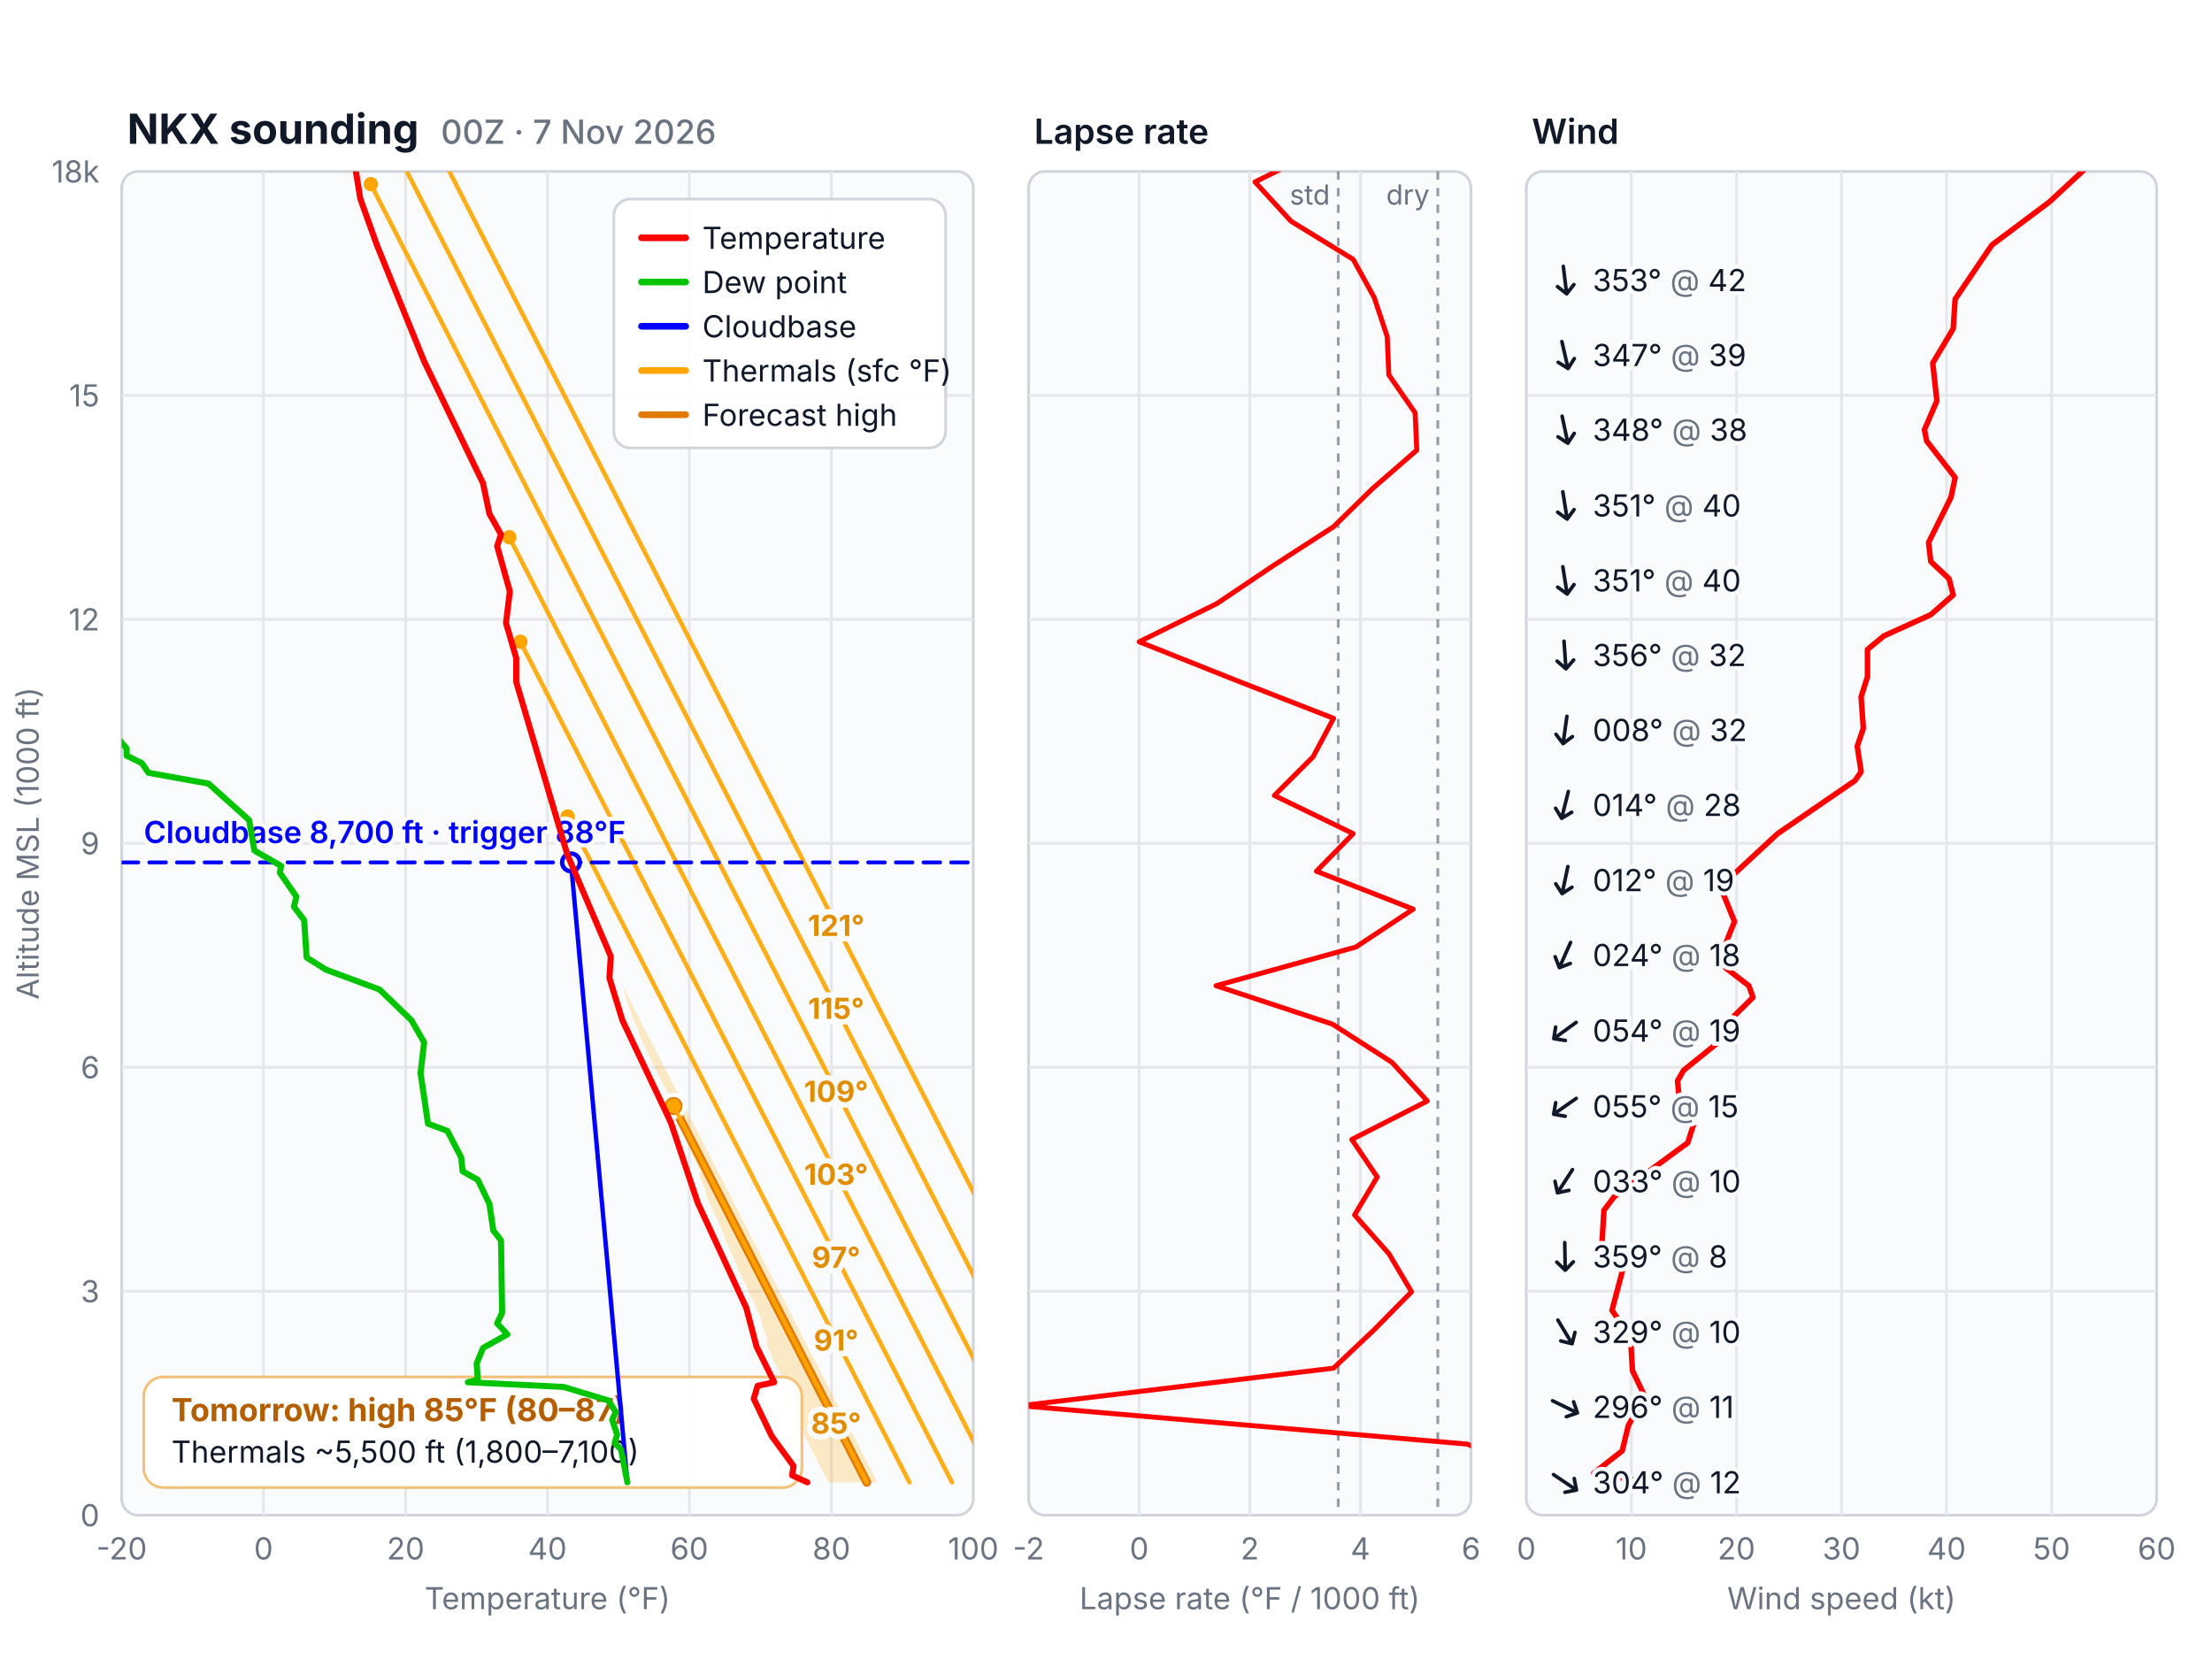
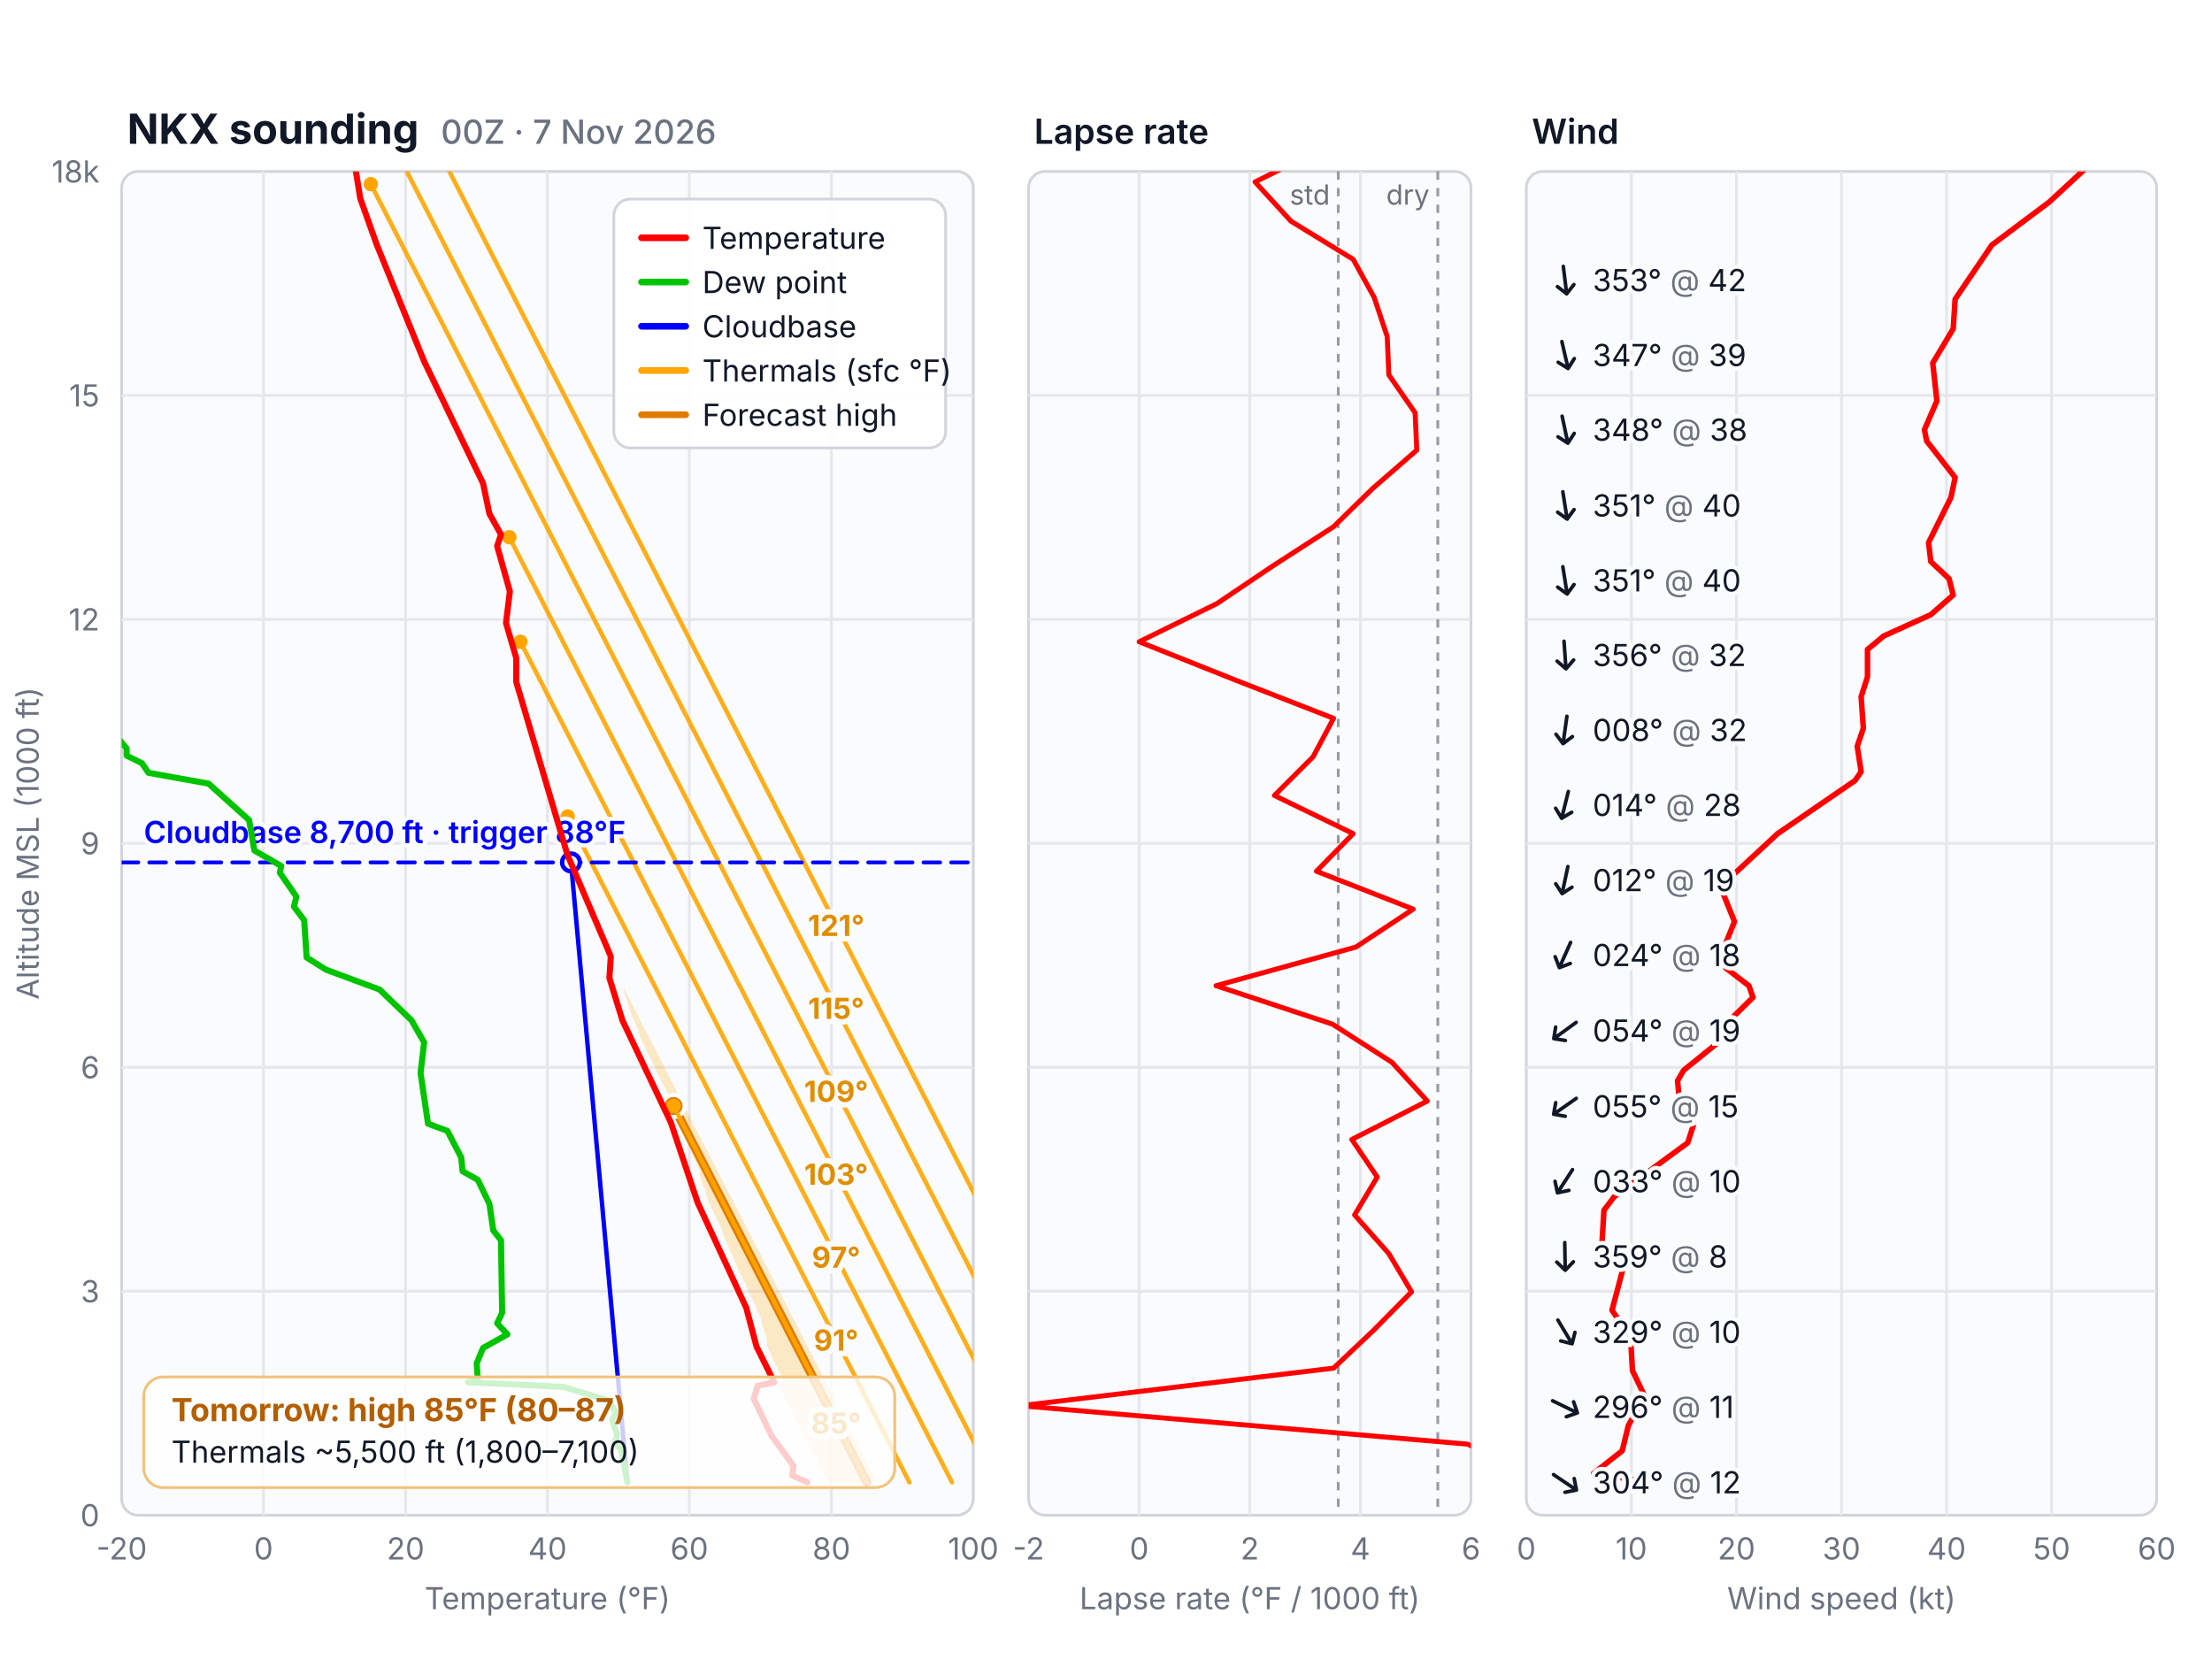
<svg xmlns="http://www.w3.org/2000/svg" viewBox="0 0 800 600" font-family="Inter, -apple-system, 'Segoe UI', Roboto, Helvetica, Arial, sans-serif" font-size="11" fill="#6b7280">
  <rect width="800" height="600" fill="#fff" />
  <defs>
    <clipPath id="c0">
      <rect x="44" y="62" width="308" height="486" rx="6" />
    </clipPath>
    <clipPath id="c1">
      <rect x="372" y="62" width="160" height="486" rx="6" />
    </clipPath>
    <clipPath id="c2">
      <rect x="552" y="62" width="228" height="486" rx="6" />
    </clipPath>
  </defs>
  <rect x="44" y="62" width="308" height="486" rx="6" fill="#fafbfc" stroke="#d1d5db" />
  <path d="M44 467.0H352" stroke="#e5e7eb" />
  <path d="M44 386.0H352" stroke="#e5e7eb" />
  <path d="M44 305.0H352" stroke="#e5e7eb" />
  <path d="M44 224.0H352" stroke="#e5e7eb" />
  <path d="M44 143.0H352" stroke="#e5e7eb" />
  <path d="M95.3 62V548" stroke="#e5e7eb" />
  <path d="M146.7 62V548" stroke="#e5e7eb" />
  <path d="M198.0 62V548" stroke="#e5e7eb" />
  <path d="M249.3 62V548" stroke="#e5e7eb" />
  <path d="M300.7 62V548" stroke="#e5e7eb" />
  <text x="44.0" y="564" text-anchor="middle">-20</text>
  <text x="95.3" y="564" text-anchor="middle">0</text>
  <text x="146.7" y="564" text-anchor="middle">20</text>
  <text x="198.0" y="564" text-anchor="middle">40</text>
  <text x="249.3" y="564" text-anchor="middle">60</text>
  <text x="300.7" y="564" text-anchor="middle">80</text>
  <text x="352.0" y="564" text-anchor="middle">100</text>
  <text x="36" y="552.0" text-anchor="end">0</text>
  <text x="36" y="471.0" text-anchor="end">3</text>
  <text x="36" y="390.0" text-anchor="end">6</text>
  <text x="36" y="309.0" text-anchor="end">9</text>
  <text x="36" y="228.0" text-anchor="end">12</text>
  <text x="36" y="147.0" text-anchor="end">15</text>
  <text x="36" y="66.0" text-anchor="end">18k</text>
  <text x="198.0" y="582" text-anchor="middle" font-size="11">Temperature (°F)</text>
  <text x="46" y="52" font-size="12.5" font-weight="600" fill="#111827" />
  <rect x="372" y="62" width="160" height="486" rx="6" fill="#fafbfc" stroke="#d1d5db" />
  <path d="M372 467.0H532" stroke="#e5e7eb" />
  <path d="M372 386.0H532" stroke="#e5e7eb" />
  <path d="M372 305.0H532" stroke="#e5e7eb" />
  <path d="M372 224.0H532" stroke="#e5e7eb" />
  <path d="M372 143.0H532" stroke="#e5e7eb" />
  <path d="M412.0 62V548" stroke="#e5e7eb" />
  <path d="M452.0 62V548" stroke="#e5e7eb" />
  <path d="M492.0 62V548" stroke="#e5e7eb" />
  <text x="372.0" y="564" text-anchor="middle">-2</text>
  <text x="412.0" y="564" text-anchor="middle">0</text>
  <text x="452.0" y="564" text-anchor="middle">2</text>
  <text x="492.0" y="564" text-anchor="middle">4</text>
  <text x="532.0" y="564" text-anchor="middle">6</text>
  <text x="452.0" y="582" text-anchor="middle" font-size="11">Lapse rate (°F / 1000 ft)</text>
  <text x="374" y="52" font-size="12.5" font-weight="600" fill="#111827">Lapse rate</text>
  <rect x="552" y="62" width="228" height="486" rx="6" fill="#fafbfc" stroke="#d1d5db" />
  <path d="M552 467.0H780" stroke="#e5e7eb" />
  <path d="M552 386.0H780" stroke="#e5e7eb" />
  <path d="M552 305.0H780" stroke="#e5e7eb" />
  <path d="M552 224.0H780" stroke="#e5e7eb" />
  <path d="M552 143.0H780" stroke="#e5e7eb" />
  <path d="M590.0 62V548" stroke="#e5e7eb" />
  <path d="M628.0 62V548" stroke="#e5e7eb" />
  <path d="M666.0 62V548" stroke="#e5e7eb" />
  <path d="M704.0 62V548" stroke="#e5e7eb" />
  <path d="M742.0 62V548" stroke="#e5e7eb" />
  <text x="552.0" y="564" text-anchor="middle">0</text>
  <text x="590.0" y="564" text-anchor="middle">10</text>
  <text x="628.0" y="564" text-anchor="middle">20</text>
  <text x="666.0" y="564" text-anchor="middle">30</text>
  <text x="704.0" y="564" text-anchor="middle">40</text>
  <text x="742.0" y="564" text-anchor="middle">50</text>
  <text x="780.0" y="564" text-anchor="middle">60</text>
  <text x="666.0" y="582" text-anchor="middle" font-size="11">Wind speed (kt)</text>
  <text x="554" y="52" font-size="12.5" font-weight="600" fill="#111827">Wind</text>
  <text x="46" y="52" font-size="15" font-weight="700" fill="#111827">NKX sounding<tspan dx="8" font-size="12" font-weight="500" fill="#6b7280">00Z · 7 Nov 2026</tspan>
  </text>
  <text x="14" y="305.0" transform="rotate(-90 14 305.0)" text-anchor="middle">Altitude MSL (1000 ft)</text>
  <polygon clip-path="url(#c0)" points="317.3,536.1 225.6,357.4 225.7,358.7 226.1,360.1 226.6,361.4 227.1,362.8 227.5,364.1 228.0,365.5 228.4,366.8 228.9,368.2 229.5,369.5 230.2,370.9 230.8,372.2 231.1,373.6 231.4,374.9 232.1,376.3 232.7,377.6 233.5,379.0 233.9,380.3 234.6,381.7 235.4,383.0 236.0,384.4 236.7,385.7 237.2,387.1 238.0,388.4 238.6,389.8 239.3,391.1 240.0,392.5 240.8,393.8 241.3,395.2 241.8,396.5 242.5,397.9 243.3,399.2 243.8,400.6 244.3,401.9 245.1,403.3 245.5,404.6 246.5,406.0 246.5,407.3 246.6,408.7 247.4,410.0 247.7,411.4 248.3,412.7 248.8,414.1 249.7,415.4 250.1,416.8 250.6,418.1 251.3,419.5 252.0,420.8 252.5,422.2 253.3,423.5 252.9,424.9 253.4,426.2 253.9,427.6 254.3,428.9 255.2,430.3 255.2,431.6 255.7,433.0 256.2,434.3 256.9,435.7 257.5,437.0 258.1,438.4 258.8,439.7 259.4,441.1 260.0,442.4 260.7,443.8 261.2,445.1 261.7,446.5 262.2,447.8 262.7,449.2 263.3,450.5 264.0,451.9 264.5,453.2 265.1,454.6 265.7,455.9 266.3,457.3 266.8,458.6 267.4,460.0 268.2,461.3 268.6,462.7 269.6,464.0 270.0,465.4 270.5,466.7 271.2,468.1 271.9,469.4 272.5,470.8 273.3,472.1 273.7,473.5 274.2,474.8 275.0,476.2 275.3,477.5 275.6,478.9 276.0,480.2 276.5,481.6 277.0,482.9 277.4,484.3 277.4,485.6 277.4,487.0 278.2,488.3 278.8,489.7 279.3,491.0 279.9,492.4 280.6,493.7 281.4,495.1 282.0,496.4 282.8,497.8 283.4,499.1 281.3,500.5 299.6,536.1" fill="#ffa500" fill-opacity="0.22" stroke="none" />
  <polyline clip-path="url(#c0)" fill="none" stroke="#e07b00" stroke-width="3.2" stroke-linejoin="round" stroke-linecap="round" points="313.5,536.1 243.6,400.0" />
  <circle cx="243.6" cy="400.0" r="4" fill="#e07b00" stroke="#fff" stroke-width="1.5" />
-   <rect x="52" y="498" width="238" height="40" rx="7" fill="#fff" fill-opacity="0.95" stroke="#f3c27a" />
-   <text x="62" y="514" font-size="11.5" font-weight="700" fill="#b35f00">Tomorrow: high 85°F (80–87)</text>
-   <text x="62" y="529" font-size="11" fill="#111827">Thermals ~5,500 ft (1,800–7,100)</text>
  <polyline clip-path="url(#c0)" fill="none" stroke="#ffa500" stroke-width="1.6" stroke-linejoin="round" stroke-linecap="round" opacity="0.9" points="313.5,536.1 243.6,400.0" />
  <circle cx="243.6" cy="400.0" r="2.6" fill="#ffa500" />
  <polyline clip-path="url(#c0)" fill="none" stroke="#ffa500" stroke-width="1.6" stroke-linejoin="round" stroke-linecap="round" opacity="0.9" points="328.9,536.1 205.3,295.3" />
  <circle cx="205.3" cy="295.3" r="2.6" fill="#ffa500" />
  <polyline clip-path="url(#c0)" fill="none" stroke="#ffa500" stroke-width="1.6" stroke-linejoin="round" stroke-linecap="round" opacity="0.9" points="344.3,536.1 188.2,232.1" />
  <circle cx="188.2" cy="232.1" r="2.6" fill="#ffa500" />
  <polyline clip-path="url(#c0)" fill="none" stroke="#ffa500" stroke-width="1.6" stroke-linejoin="round" stroke-linecap="round" opacity="0.9" points="359.7,536.1 184.2,194.3" />
  <circle cx="184.2" cy="194.3" r="2.6" fill="#ffa500" />
  <polyline clip-path="url(#c0)" fill="none" stroke="#ffa500" stroke-width="1.6" stroke-linejoin="round" stroke-linecap="round" opacity="0.9" points="375.1,536.1 134.1,66.6" />
  <circle cx="134.1" cy="66.6" r="2.6" fill="#ffa500" />
  <polyline clip-path="url(#c0)" fill="none" stroke="#ffa500" stroke-width="1.6" stroke-linejoin="round" stroke-linecap="round" opacity="0.9" points="390.5,536.1 119.4,8.0" />
  <polyline clip-path="url(#c0)" fill="none" stroke="#ffa500" stroke-width="1.6" stroke-linejoin="round" stroke-linecap="round" opacity="0.9" points="405.9,536.1 134.8,8.0" />
  <text x="302.4" y="518.5" text-anchor="middle" font-size="10.5" font-weight="700" fill="#e08e00" stroke="#fafbfc" stroke-width="4" paint-order="stroke">85°</text>
  <text x="302.4" y="488.5" text-anchor="middle" font-size="10.5" font-weight="700" fill="#e08e00" stroke="#fafbfc" stroke-width="4" paint-order="stroke">91°</text>
  <text x="302.4" y="458.5" text-anchor="middle" font-size="10.5" font-weight="700" fill="#e08e00" stroke="#fafbfc" stroke-width="4" paint-order="stroke">97°</text>
  <text x="302.4" y="428.5" text-anchor="middle" font-size="10.5" font-weight="700" fill="#e08e00" stroke="#fafbfc" stroke-width="4" paint-order="stroke">103°</text>
  <text x="302.4" y="398.5" text-anchor="middle" font-size="10.5" font-weight="700" fill="#e08e00" stroke="#fafbfc" stroke-width="4" paint-order="stroke">109°</text>
  <text x="302.4" y="368.5" text-anchor="middle" font-size="10.5" font-weight="700" fill="#e08e00" stroke="#fafbfc" stroke-width="4" paint-order="stroke">115°</text>
  <text x="302.4" y="338.5" text-anchor="middle" font-size="10.5" font-weight="700" fill="#e08e00" stroke="#fafbfc" stroke-width="4" paint-order="stroke">121°</text>
  <polyline clip-path="url(#c0)" fill="none" stroke="#0000ff" stroke-width="1.6" stroke-linejoin="round" stroke-linecap="round" points="226.9,536.1 206.5,311.9" />
  <polyline clip-path="url(#c0)" fill="none" stroke="#0000ff" stroke-width="1.4" stroke-linejoin="round" stroke-linecap="round" stroke-dasharray="6 4" points="44.0,311.9 352.0,311.9" />
  <text x="52" y="304.9" font-size="11" font-weight="600" fill="#0000ff" stroke="#fafbfc" stroke-width="3" paint-order="stroke">Cloudbase 8,700 ft · trigger 88°F</text>
  <circle cx="206.5" cy="311.9" r="3.2" fill="#fff" stroke="#0000ff" stroke-width="1.6" />
  <polyline clip-path="url(#c0)" fill="none" stroke="#00c400" stroke-width="2.2" stroke-linejoin="round" stroke-linecap="round" points="226.9,536.1 224.6,524.2 222.3,521.9 223.2,518.9 221.4,513.5 222.7,510.7 220.0,506.5 203.8,501.6 169.2,499.9 172.8,499.0 172.4,493.1 174.7,487.5 183.5,482.6 179.8,478.6 181.6,474.8 181.2,448.6 178.4,445.0 177.0,435.4 172.8,426.7 167.3,423.6 166.8,418.6 161.8,409.0 154.8,406.4 152.1,388.1 153.4,377.0 148.8,369.0 137.3,357.9 117.9,350.7 110.9,346.3 110.0,332.8 106.3,327.9 107.2,324.3 101.2,315.6 101.7,313.2 92.0,307.6 90.1,296.6 75.4,283.4 53.7,279.5 51.3,276.0 45.8,273.3 45.8,270.7 25.9,247.3 10.2,239.6 2.4,230.0 -25.8,221.7 -53.1,217.3 -30.0,212.8 -25.8,209.3 -15.6,206.4 -18.0,204.9 -17.0,197.5 -27.7,193.9 -27.7,188.6 -31.8,184.0 -24.4,177.2 -5.5,174.8 -12.4,164.6 -5.9,161.7 -6.9,159.9 -3.2,154.1 -5.9,150.3 1.4,147.2 0.1,144.1 2.8,142.4 0.5,139.2 1.0,136.6 7.9,127.2 9.8,123.2 7.9,120.7 9.8,119.4 7.0,117.5 7.9,111.6 6.1,110.0 6.1,103.0 -2.3,91.4 -1.3,89.7 -9.2,84.2 -11.0,69.8 -6.9,68.0 -7.8,62.9 -18.9,58.0 13.0,49.5 7.5,41.3 18.5,37.5 19.0,35.4" />
  <polyline clip-path="url(#c0)" fill="none" stroke="#ff0000" stroke-width="2.2" stroke-linejoin="round" stroke-linecap="round" points="292.0,536.1 286.5,533.6 287.0,530.2 279.1,519.4 272.6,505.9 274.0,501.2 280.0,499.9 273.6,487.0 269.9,473.0 252.3,434.9 242.6,405.9 225.1,369.0 220.4,353.7 220.9,345.9 205.2,309.1 186.7,246.6 186.7,238.0 183.0,225.3 184.4,213.9 179.8,197.5 181.2,193.3 177.0,185.8 174.7,174.8 153.4,130.7 136.3,88.6 130.3,71.8 127.1,51.9 121.1,35.4" />
  <rect x="222" y="72" width="120" height="90" rx="6" fill="#fff" fill-opacity="0.92" stroke="#d1d5db" />
  <path d="M232 86h16" stroke="#ff0000" stroke-width="2.4" stroke-linecap="round" />
  <text x="254" y="90" fill="#111827">Temperature</text>
  <path d="M232 102h16" stroke="#00c400" stroke-width="2.4" stroke-linecap="round" />
  <text x="254" y="106" fill="#111827">Dew point</text>
  <path d="M232 118h16" stroke="#0000ff" stroke-width="2.4" stroke-linecap="round" />
  <text x="254" y="122" fill="#111827">Cloudbase</text>
  <path d="M232 134h16" stroke="#ffa500" stroke-width="2.4" stroke-linecap="round" />
  <text x="254" y="138" fill="#111827">Thermals (sfc °F)</text>
  <path d="M232 150h16" stroke="#e07b00" stroke-width="2.4" stroke-linecap="round" />
  <text x="254" y="154" fill="#111827">Forecast high</text>
+   <rect x="52" y="498" width="271.6" height="40" rx="7" fill="#fff" fill-opacity="0.8" stroke="#f3c27a" />
+   <text x="62" y="514" font-size="11.5" font-weight="700" fill="#b35f00">Tomorrow: high 85°F (80–87)</text>
+   <text x="62" y="529" font-size="11" fill="#111827">Thermals ~5,500 ft (1,800–7,100)</text>
  <path d="M520.0 62V548" stroke="#6b7280" stroke-width="1" stroke-dasharray="3 3" opacity="0.7" />
  <text x="517.0" y="74" text-anchor="end" font-size="10">dry</text>
  <path d="M484.0 62V548" stroke="#6b7280" stroke-width="1" stroke-dasharray="3 3" opacity="0.7" />
  <text x="481.0" y="74" text-anchor="end" font-size="10">std</text>
  <polyline clip-path="url(#c1)" fill="none" stroke="#ff0000" stroke-width="1.8" stroke-linejoin="round" stroke-linecap="round" points="559.7,536.1 530.8,522.3 369.2,508.4 482.3,494.8 497.0,480.9 510.5,467.2 502.3,453.4 489.9,439.4 498.1,425.7 488.9,412.1 516.2,398.2 503.4,384.2 481.9,370.4 439.8,356.5 490.4,342.5 511.1,328.8 476.1,315.1 489.4,301.5 460.9,287.7 474.9,273.7 482.3,259.8 446.9,246.0 412.0,232.1 440.1,218.3 460.6,204.5 482.3,190.5 496.4,176.7 512.4,162.8 511.8,149.3 502.3,135.6 501.7,121.7 497.0,107.6 489.4,93.8 466.9,80.0 453.9,65.8 481.9,51.9 503.4,38.0" />
  <polyline clip-path="url(#c2)" fill="none" stroke="#ff0000" stroke-width="2" stroke-linejoin="round" stroke-linecap="round" points="596.3,536.1 576.4,532.8 586.7,524.7 588.9,515.6 594.8,504.9 590.4,495.7 589.7,483.5 583.0,473.9 586.7,459.9 579.3,450.8 580.1,437.7 583.8,432.8 610.4,413.3 612.6,406.4 607.4,398.2 606.7,390.9 608.9,387.1 621.4,377.0 626.6,368.0 634.0,360.7 632.5,356.5 621.4,348.0 627.3,333.3 622.2,320.7 642.9,301.5 670.9,282.3 673.1,279.1 671.7,269.9 673.9,263.4 673.1,252.0 675.4,244.8 675.4,234.9 681.3,230.0 698.3,222.3 706.4,215.2 704.9,209.3 698.3,203.1 697.5,196.2 705.6,179.9 707.1,172.7 696.8,159.5 696.0,155.4 700.5,145.0 699.0,131.3 706.4,118.9 707.1,108.2 720.4,88.6 741.1,73.1 772.1,44.4 774.3,35.4" />
  <g transform="translate(566 536.1) rotate(124)">
    <path d="M0 5V-5M-3 -2L0 -5L3 -2" fill="none" stroke="#111827" stroke-width="1.3" stroke-linecap="round" stroke-linejoin="round" />
  </g>
  <text x="576" y="540.1" fill="#111827" stroke="#fafbfc" stroke-width="3" paint-order="stroke">304° <tspan fill="#6b7280">@</tspan> 12</text>
  <g transform="translate(566 508.8) rotate(116)">
    <path d="M0 5V-5M-3 -2L0 -5L3 -2" fill="none" stroke="#111827" stroke-width="1.3" stroke-linecap="round" stroke-linejoin="round" />
  </g>
  <text x="576" y="512.8" fill="#111827" stroke="#fafbfc" stroke-width="3" paint-order="stroke">296° <tspan fill="#6b7280">@</tspan> 11</text>
  <g transform="translate(566 481.7) rotate(149)">
    <path d="M0 5V-5M-3 -2L0 -5L3 -2" fill="none" stroke="#111827" stroke-width="1.3" stroke-linecap="round" stroke-linejoin="round" />
  </g>
  <text x="576" y="485.7" fill="#111827" stroke="#fafbfc" stroke-width="3" paint-order="stroke">329° <tspan fill="#6b7280">@</tspan> 10</text>
  <g transform="translate(566 454.4) rotate(179)">
    <path d="M0 5V-5M-3 -2L0 -5L3 -2" fill="none" stroke="#111827" stroke-width="1.3" stroke-linecap="round" stroke-linejoin="round" />
  </g>
  <text x="576" y="458.4" fill="#111827" stroke="#fafbfc" stroke-width="3" paint-order="stroke">359° <tspan fill="#6b7280">@</tspan> 8</text>
  <g transform="translate(566 427.2) rotate(213)">
    <path d="M0 5V-5M-3 -2L0 -5L3 -2" fill="none" stroke="#111827" stroke-width="1.3" stroke-linecap="round" stroke-linejoin="round" />
  </g>
  <text x="576" y="431.2" fill="#111827" stroke="#fafbfc" stroke-width="3" paint-order="stroke">033° <tspan fill="#6b7280">@</tspan> 10</text>
  <g transform="translate(566 400.1) rotate(235)">
    <path d="M0 5V-5M-3 -2L0 -5L3 -2" fill="none" stroke="#111827" stroke-width="1.3" stroke-linecap="round" stroke-linejoin="round" />
  </g>
  <text x="576" y="404.1" fill="#111827" stroke="#fafbfc" stroke-width="3" paint-order="stroke">055° <tspan fill="#6b7280">@</tspan> 15</text>
  <g transform="translate(566 372.7) rotate(234)">
    <path d="M0 5V-5M-3 -2L0 -5L3 -2" fill="none" stroke="#111827" stroke-width="1.3" stroke-linecap="round" stroke-linejoin="round" />
  </g>
  <text x="576" y="376.7" fill="#111827" stroke="#fafbfc" stroke-width="3" paint-order="stroke">054° <tspan fill="#6b7280">@</tspan> 19</text>
  <g transform="translate(566 345.4) rotate(204)">
    <path d="M0 5V-5M-3 -2L0 -5L3 -2" fill="none" stroke="#111827" stroke-width="1.3" stroke-linecap="round" stroke-linejoin="round" />
  </g>
  <text x="576" y="349.4" fill="#111827" stroke="#fafbfc" stroke-width="3" paint-order="stroke">024° <tspan fill="#6b7280">@</tspan> 18</text>
  <g transform="translate(566 318.3) rotate(192)">
    <path d="M0 5V-5M-3 -2L0 -5L3 -2" fill="none" stroke="#111827" stroke-width="1.3" stroke-linecap="round" stroke-linejoin="round" />
  </g>
  <text x="576" y="322.3" fill="#111827" stroke="#fafbfc" stroke-width="3" paint-order="stroke">012° <tspan fill="#6b7280">@</tspan> 19</text>
  <g transform="translate(566 291.1) rotate(194)">
    <path d="M0 5V-5M-3 -2L0 -5L3 -2" fill="none" stroke="#111827" stroke-width="1.3" stroke-linecap="round" stroke-linejoin="round" />
  </g>
  <text x="576" y="295.1" fill="#111827" stroke="#fafbfc" stroke-width="3" paint-order="stroke">014° <tspan fill="#6b7280">@</tspan> 28</text>
  <g transform="translate(566 264.0) rotate(188)">
    <path d="M0 5V-5M-3 -2L0 -5L3 -2" fill="none" stroke="#111827" stroke-width="1.3" stroke-linecap="round" stroke-linejoin="round" />
  </g>
  <text x="576" y="268.0" fill="#111827" stroke="#fafbfc" stroke-width="3" paint-order="stroke">008° <tspan fill="#6b7280">@</tspan> 32</text>
  <g transform="translate(566 236.9) rotate(176)">
    <path d="M0 5V-5M-3 -2L0 -5L3 -2" fill="none" stroke="#111827" stroke-width="1.3" stroke-linecap="round" stroke-linejoin="round" />
  </g>
  <text x="576" y="240.9" fill="#111827" stroke="#fafbfc" stroke-width="3" paint-order="stroke">356° <tspan fill="#6b7280">@</tspan> 32</text>
  <g transform="translate(566 209.9) rotate(171)">
    <path d="M0 5V-5M-3 -2L0 -5L3 -2" fill="none" stroke="#111827" stroke-width="1.3" stroke-linecap="round" stroke-linejoin="round" />
  </g>
  <text x="576" y="213.9" fill="#111827" stroke="#fafbfc" stroke-width="3" paint-order="stroke">351° <tspan fill="#6b7280">@</tspan> 40</text>
  <g transform="translate(566 182.8) rotate(171)">
    <path d="M0 5V-5M-3 -2L0 -5L3 -2" fill="none" stroke="#111827" stroke-width="1.3" stroke-linecap="round" stroke-linejoin="round" />
  </g>
  <text x="576" y="186.8" fill="#111827" stroke="#fafbfc" stroke-width="3" paint-order="stroke">351° <tspan fill="#6b7280">@</tspan> 40</text>
  <g transform="translate(566 155.4) rotate(168)">
    <path d="M0 5V-5M-3 -2L0 -5L3 -2" fill="none" stroke="#111827" stroke-width="1.3" stroke-linecap="round" stroke-linejoin="round" />
  </g>
  <text x="576" y="159.4" fill="#111827" stroke="#fafbfc" stroke-width="3" paint-order="stroke">348° <tspan fill="#6b7280">@</tspan> 38</text>
  <g transform="translate(566 128.4) rotate(167)">
    <path d="M0 5V-5M-3 -2L0 -5L3 -2" fill="none" stroke="#111827" stroke-width="1.3" stroke-linecap="round" stroke-linejoin="round" />
  </g>
  <text x="576" y="132.4" fill="#111827" stroke="#fafbfc" stroke-width="3" paint-order="stroke">347° <tspan fill="#6b7280">@</tspan> 39</text>
  <g transform="translate(566 101.3) rotate(173)">
    <path d="M0 5V-5M-3 -2L0 -5L3 -2" fill="none" stroke="#111827" stroke-width="1.3" stroke-linecap="round" stroke-linejoin="round" />
  </g>
  <text x="576" y="105.3" fill="#111827" stroke="#fafbfc" stroke-width="3" paint-order="stroke">353° <tspan fill="#6b7280">@</tspan> 42</text>
</svg>
